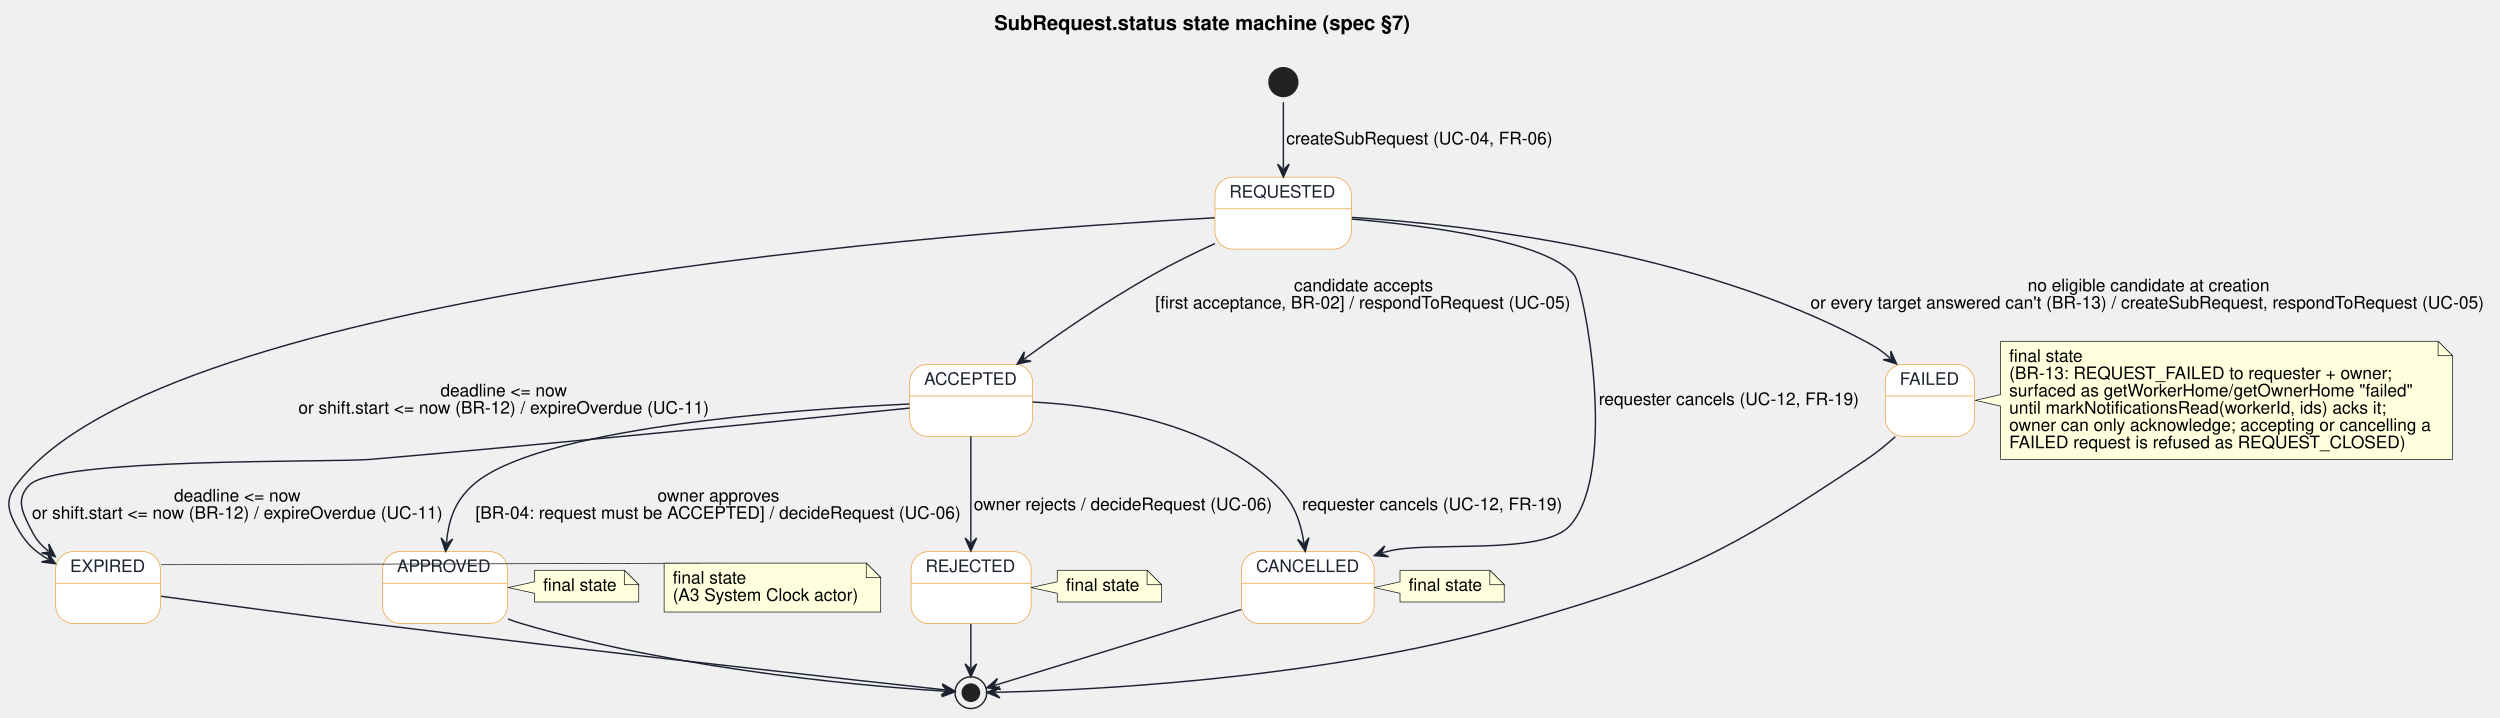
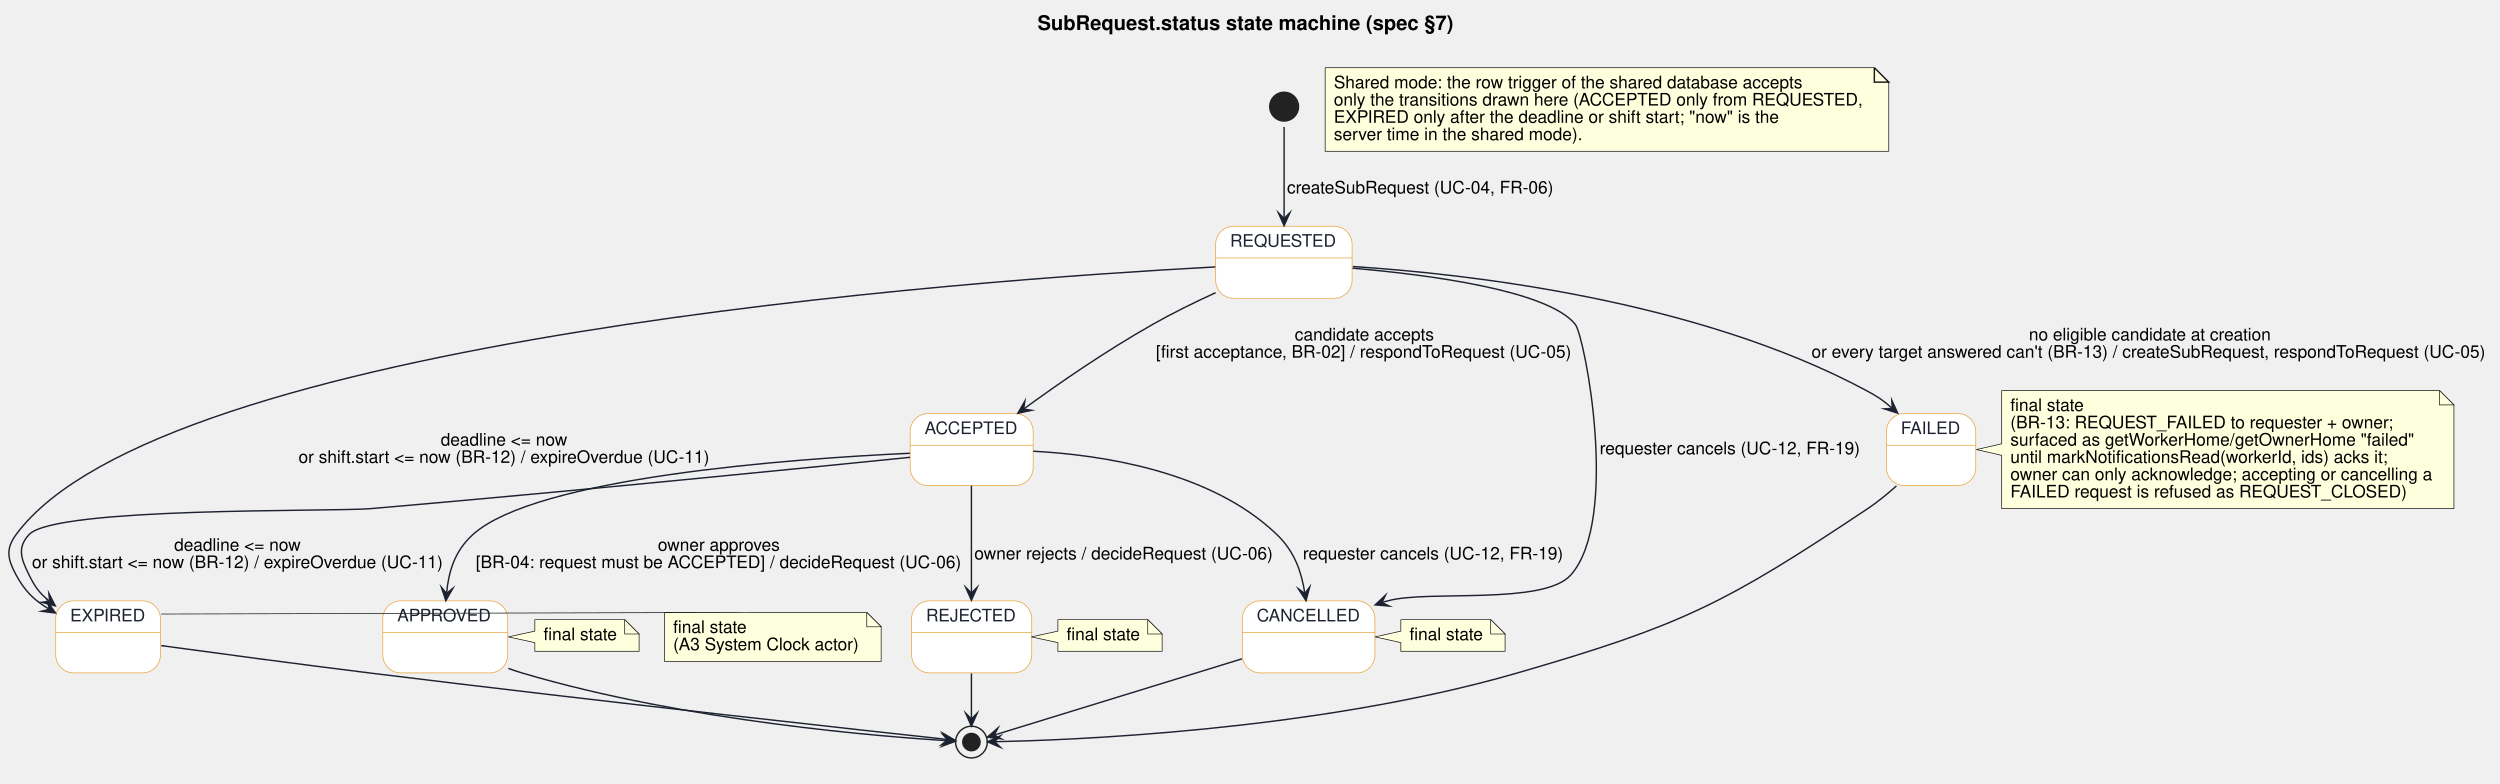
- <svg xmlns="http://www.w3.org/2000/svg" contentStyleType="text/css" data-diagram-type="STATE" height="498px" preserveAspectRatio="none" style="width:1736px;height:498px;background:#FFFFFF;" version="1.1" viewBox="0 0 1736 498" width="1736px" zoomAndPan="magnify">
+ <svg xmlns="http://www.w3.org/2000/svg" version="1.1" data-diagram-type="STATE" style="width:1735px;height:544px;background:#FFFFFF;" width="1735px" height="544px" viewBox="0 0 1735 544" zoomAndPan="magnify" preserveAspectRatio="none" contentStyleType="text/css">
  <defs />
-   <g>
-     <text fill="#000000" font-family="Helvetica" font-size="14" font-weight="bold" lengthAdjust="spacing" textLength="288.647" x="690.426" y="20.78">SubRequest.status state machine (spec §7)</text>
-     <g id="REQUESTED">
-       <rect fill="#FFFFFF" height="50" rx="12.5" ry="12.5" style="stroke:#E9A23B;stroke-width:0.5;" width="94.678" x="843.668" y="123" />
-       <line style="stroke:#E9A23B;stroke-width:0.5;" x1="843.668" x2="938.346" y1="145" y2="145" />
-       <text fill="#1C2230" font-family="Helvetica" font-size="12" lengthAdjust="spacing" textLength="74.678" x="853.668" y="137.24">REQUESTED</text>
+   <g font-family="sans-serif" lengthAdjust="spacing">
+     <g class="title" data-source-line="16">
+       <text x="720.017" y="20.78" fill="#000" font-size="14" textLength="288.647" font-weight="700" font-family="'Helvetica'">SubRequest.status state machine (spec §7)</text>
    </g>
-     <g id="ACCEPTED">
-       <rect fill="#FFFFFF" height="50" rx="12.5" ry="12.5" style="stroke:#E9A23B;stroke-width:0.5;" width="85.344" x="631.668" y="253" />
-       <line style="stroke:#E9A23B;stroke-width:0.5;" x1="631.668" x2="717.012" y1="275" y2="275" />
-       <text fill="#1C2230" font-family="Helvetica" font-size="12" lengthAdjust="spacing" textLength="65.344" x="641.668" y="267.24">ACCEPTED</text>
+     <g class="entity" data-qualified-name="REQUESTED" id="ent0001" data-source-line="20">
+       <rect x="843.668" y="157" width="94.678" height="50" fill="#FFF" style="stroke:#E9A23B;stroke-width:0.5;" rx="12.5" ry="12.5" />
+       <line x1="843.668" y1="179" x2="938.346" y2="179" style="stroke:#E9A23B;stroke-width:0.5;" />
+       <text x="853.668" y="171.24" fill="#1C2230" font-size="12" textLength="74.678" font-family="'Helvetica'">REQUESTED</text>
    </g>
-     <g id="APPROVED">
-       <rect fill="#FFFFFF" height="50" rx="12.5" ry="12.5" style="stroke:#E9A23B;stroke-width:0.5;" width="86.686" x="265.668" y="383" />
-       <line style="stroke:#E9A23B;stroke-width:0.5;" x1="265.668" x2="352.354" y1="405" y2="405" />
-       <text fill="#1C2230" font-family="Helvetica" font-size="12" lengthAdjust="spacing" textLength="66.686" x="275.668" y="397.24">APPROVED</text>
+     <g class="entity" data-qualified-name="ACCEPTED" id="ent0002" data-source-line="21">
+       <rect x="631.668" y="287" width="85.344" height="50" fill="#FFF" style="stroke:#E9A23B;stroke-width:0.5;" rx="12.5" ry="12.5" />
+       <line x1="631.668" y1="309" x2="717.012" y2="309" style="stroke:#E9A23B;stroke-width:0.5;" />
+       <text x="641.668" y="301.24" fill="#1C2230" font-size="12" textLength="65.344" font-family="'Helvetica'">ACCEPTED</text>
    </g>
-     <g id="REJECTED">
-       <rect fill="#FFFFFF" height="50" rx="12.5" ry="12.5" style="stroke:#E9A23B;stroke-width:0.5;" width="83.34" x="632.668" y="383" />
-       <line style="stroke:#E9A23B;stroke-width:0.5;" x1="632.668" x2="716.008" y1="405" y2="405" />
-       <text fill="#1C2230" font-family="Helvetica" font-size="12" lengthAdjust="spacing" textLength="63.34" x="642.668" y="397.24">REJECTED</text>
+     <g class="entity" data-qualified-name="APPROVED" id="ent0003" data-source-line="22">
+       <rect x="265.668" y="417" width="86.686" height="50" fill="#FFF" style="stroke:#E9A23B;stroke-width:0.5;" rx="12.5" ry="12.5" />
+       <line x1="265.668" y1="439" x2="352.354" y2="439" style="stroke:#E9A23B;stroke-width:0.5;" />
+       <text x="275.668" y="431.24" fill="#1C2230" font-size="12" textLength="66.686" font-family="'Helvetica'">APPROVED</text>
    </g>
-     <g id="FAILED">
-       <rect fill="#FFFFFF" height="50" rx="12.5" ry="12.5" style="stroke:#E9A23B;stroke-width:0.5;" width="62.012" x="1309.168" y="253" />
-       <line style="stroke:#E9A23B;stroke-width:0.5;" x1="1309.168" x2="1371.18" y1="275" y2="275" />
-       <text fill="#1C2230" font-family="Helvetica" font-size="12" lengthAdjust="spacing" textLength="42.012" x="1319.168" y="267.24">FAILED</text>
+     <g class="entity" data-qualified-name="REJECTED" id="ent0004" data-source-line="23">
+       <rect x="632.668" y="417" width="83.34" height="50" fill="#FFF" style="stroke:#E9A23B;stroke-width:0.5;" rx="12.5" ry="12.5" />
+       <line x1="632.668" y1="439" x2="716.008" y2="439" style="stroke:#E9A23B;stroke-width:0.5;" />
+       <text x="642.668" y="431.24" fill="#1C2230" font-size="12" textLength="63.34" font-family="'Helvetica'">REJECTED</text>
    </g>
-     <g id="EXPIRED">
-       <rect fill="#FFFFFF" height="50" rx="12.5" ry="12.5" style="stroke:#E9A23B;stroke-width:0.5;" width="72.682" x="38.668" y="383" />
-       <line style="stroke:#E9A23B;stroke-width:0.5;" x1="38.668" x2="111.35" y1="405" y2="405" />
-       <text fill="#1C2230" font-family="Helvetica" font-size="12" lengthAdjust="spacing" textLength="52.682" x="48.668" y="397.24">EXPIRED</text>
+     <g class="entity" data-qualified-name="FAILED" id="ent0005" data-source-line="24">
+       <rect x="1309.168" y="287" width="62.012" height="50" fill="#FFF" style="stroke:#E9A23B;stroke-width:0.5;" rx="12.5" ry="12.5" />
+       <line x1="1309.168" y1="309" x2="1371.18" y2="309" style="stroke:#E9A23B;stroke-width:0.5;" />
+       <text x="1319.168" y="301.24" fill="#1C2230" font-size="12" textLength="42.012" font-family="'Helvetica'">FAILED</text>
    </g>
-     <g id="CANCELLED">
-       <rect fill="#FFFFFF" height="50" rx="12.5" ry="12.5" style="stroke:#E9A23B;stroke-width:0.5;" width="92.023" x="862.168" y="383" />
-       <line style="stroke:#E9A23B;stroke-width:0.5;" x1="862.168" x2="954.192" y1="405" y2="405" />
-       <text fill="#1C2230" font-family="Helvetica" font-size="12" lengthAdjust="spacing" textLength="72.023" x="872.168" y="397.24">CANCELLED</text>
+     <g class="entity" data-qualified-name="EXPIRED" id="ent0006" data-source-line="25">
+       <rect x="38.668" y="417" width="72.682" height="50" fill="#FFF" style="stroke:#E9A23B;stroke-width:0.5;" rx="12.5" ry="12.5" />
+       <line x1="38.668" y1="439" x2="111.35" y2="439" style="stroke:#E9A23B;stroke-width:0.5;" />
+       <text x="48.668" y="431.24" fill="#1C2230" font-size="12" textLength="52.682" font-family="'Helvetica'">EXPIRED</text>
    </g>
-     <ellipse cx="891.168" cy="57" fill="#222222" rx="10" ry="10" style="stroke:#222222;stroke-width:1;" />
-     <ellipse cx="674.168" cy="481" fill="none" rx="11" ry="11" style="stroke:#222222;stroke-width:1;" />
-     <ellipse cx="674.168" cy="481" fill="#222222" rx="6" ry="6" style="stroke:#222222;stroke-width:1;" />
-     <g class="entity" data-entity="GMN2" data-source-line="44" data-uid="ent0003" id="entity_GMN2">
-       <path d="M371.168,396 L371.168,404 L352.809,408 L371.168,412 L371.168,418 A0,0 0 0 0 371.168,418 L443.531,418 A0,0 0 0 0 443.531,418 L443.531,406 L433.531,396 L371.168,396 A0,0 0 0 0 371.168,396" fill="#FEFFDD" style="stroke:#181818;stroke-width:0.5;" />
-       <path d="M433.531,396 L433.531,406 L443.531,406 L433.531,396" fill="#FEFFDD" style="stroke:#181818;stroke-width:0.5;" />
-       <text fill="#000000" font-family="Helvetica" font-size="12" lengthAdjust="spacing" textLength="51.363" x="377.168" y="410.24">final state</text>
+     <g class="entity" data-qualified-name="CANCELLED" id="ent0007" data-source-line="26">
+       <rect x="862.168" y="417" width="92.023" height="50" fill="#FFF" style="stroke:#E9A23B;stroke-width:0.5;" rx="12.5" ry="12.5" />
+       <line x1="862.168" y1="439" x2="954.191" y2="439" style="stroke:#E9A23B;stroke-width:0.5;" />
+       <text x="872.168" y="431.24" fill="#1C2230" font-size="12" textLength="72.023" font-family="'Helvetica'">CANCELLED</text>
    </g>
-     <g class="entity" data-entity="GMN5" data-source-line="45" data-uid="ent0006" id="entity_GMN5">
-       <path d="M734.168,396 L734.168,404 L715.793,408 L734.168,412 L734.168,418 A0,0 0 0 0 734.168,418 L806.531,418 A0,0 0 0 0 806.531,418 L806.531,406 L796.531,396 L734.168,396 A0,0 0 0 0 734.168,396" fill="#FEFFDD" style="stroke:#181818;stroke-width:0.5;" />
-       <path d="M796.531,396 L796.531,406 L806.531,406 L796.531,396" fill="#FEFFDD" style="stroke:#181818;stroke-width:0.5;" />
-       <text fill="#000000" font-family="Helvetica" font-size="12" lengthAdjust="spacing" textLength="51.363" x="740.168" y="410.24">final state</text>
+     <g class="entity" data-qualified-name="N8" id="ent0008" data-source-line="45">
+       <path d="M919.668,47 L919.668,105 L1310.793,105 L1310.793,57 L1300.793,47 L919.668,47" style="stroke:#181818;stroke-width:0.5;" fill="#FEFFDD" />
+       <path d="M1300.793,47 L1300.793,57 L1310.793,57 L1300.793,47" style="stroke:#181818;stroke-width:1;" fill="#FEFFDD" />
+       <text x="925.668" y="61.24" fill="#000" font-size="12" textLength="326.197" font-family="'Helvetica'">Shared mode: the row trigger of the shared database accepts</text>
+       <text x="925.668" y="73.24" fill="#000" font-size="12" textLength="370.125" font-family="'Helvetica'">only the transitions drawn here (ACCEPTED only from REQUESTED,</text>
+       <text x="925.668" y="85.24" fill="#000" font-size="12" textLength="309.334" font-family="'Helvetica'">EXPIRED only after the deadline or shift start; "now" is the</text>
+       <text x="925.668" y="97.24" fill="#000" font-size="12" textLength="172.74" font-family="'Helvetica'">server time in the shared mode).</text>
    </g>
-     <g class="entity" data-entity="GMN8" data-source-line="46" data-uid="ent0009" id="entity_GMN8">
-       <path d="M1389.168,237 L1389.168,274 L1371.551,278 L1389.168,282 L1389.168,319 A0,0 0 0 0 1389.168,319 L1703.014,319 A0,0 0 0 0 1703.014,319 L1703.014,247 L1693.014,237 L1389.168,237 A0,0 0 0 0 1389.168,237" fill="#FEFFDD" style="stroke:#181818;stroke-width:0.5;" />
-       <path d="M1693.014,237 L1693.014,247 L1703.014,247 L1693.014,237" fill="#FEFFDD" style="stroke:#181818;stroke-width:0.5;" />
-       <text fill="#000000" font-family="Helvetica" font-size="12" lengthAdjust="spacing" textLength="51.363" x="1395.168" y="251.24">final state</text>
-       <text fill="#000000" font-family="Helvetica" font-size="12" lengthAdjust="spacing" textLength="268.435" x="1395.168" y="263.24">(BR-13: REQUEST_FAILED to requester + owner;</text>
-       <text fill="#000000" font-family="Helvetica" font-size="12" lengthAdjust="spacing" textLength="280.635" x="1395.168" y="275.24">surfaced as getWorkerHome/getOwnerHome "failed"</text>
-       <text fill="#000000" font-family="Helvetica" font-size="12" lengthAdjust="spacing" textLength="262.752" x="1395.168" y="287.24">until markNotificationsRead(workerId, ids) acks it;</text>
-       <text fill="#000000" font-family="Helvetica" font-size="12" lengthAdjust="spacing" textLength="292.846" x="1395.168" y="299.24">owner can only acknowledge; accepting or cancelling a</text>
-       <text fill="#000000" font-family="Helvetica" font-size="12" lengthAdjust="spacing" textLength="278.098" x="1395.168" y="311.24">FAILED request is refused as REQUEST_CLOSED)</text>
+     <g class="start_entity" data-qualified-name=".start." id="ent0009" data-source-line="18">
+       <ellipse cx="891.168" cy="74" rx="10" ry="10" fill="#222" style="stroke:#222;stroke-width:1;" />
    </g>
-     <g class="entity" data-entity="GMN11" data-source-line="47" data-uid="ent0012" id="entity_GMN11">
-       <path d="M461.168,391 L461.168,425 A0,0 0 0 0 461.168,425 L611.531,425 A0,0 0 0 0 611.531,425 L611.531,401 L601.531,391 L519.6,391 L111.833,392.149 L511.6,391 L461.168,391 A0,0 0 0 0 461.168,391" fill="#FEFFDD" style="stroke:#181818;stroke-width:0.5;" />
-       <path d="M601.531,391 L601.531,401 L611.531,401 L601.531,391" fill="#FEFFDD" style="stroke:#181818;stroke-width:0.5;" />
-       <text fill="#000000" font-family="Helvetica" font-size="12" lengthAdjust="spacing" textLength="51.363" x="467.168" y="405.24">final state</text>
-       <text fill="#000000" font-family="Helvetica" font-size="12" lengthAdjust="spacing" textLength="129.363" x="467.168" y="417.24">(A3 System Clock actor)</text>
+     <g class="end_entity" data-qualified-name=".end." id="ent0019" data-source-line="38">
+       <ellipse cx="674.168" cy="515" rx="11" ry="11" fill="none" style="stroke:#222;stroke-width:1;" />
+       <ellipse cx="674.168" cy="515" rx="6" ry="6" fill="#222" style="stroke:#222;stroke-width:1;" />
    </g>
-     <g class="entity" data-entity="GMN14" data-source-line="48" data-uid="ent0015" id="entity_GMN14">
-       <path d="M972.168,396 L972.168,404 L954.262,408 L972.168,412 L972.168,418 A0,0 0 0 0 972.168,418 L1044.531,418 A0,0 0 0 0 1044.531,418 L1044.531,406 L1034.531,396 L972.168,396 A0,0 0 0 0 972.168,396" fill="#FEFFDD" style="stroke:#181818;stroke-width:0.5;" />
-       <path d="M1034.531,396 L1034.531,406 L1044.531,406 L1034.531,396" fill="#FEFFDD" style="stroke:#181818;stroke-width:0.5;" />
-       <text fill="#000000" font-family="Helvetica" font-size="12" lengthAdjust="spacing" textLength="51.363" x="978.168" y="410.24">final state</text>
+     <g class="entity" data-qualified-name="GMN25" id="ent0026" data-source-line="50">
+       <path d="M371.168,430 L371.168,438 L352.809,442 L371.168,446 L371.168,452 A0,0 0 0 0 371.168,452 L443.531,452 A0,0 0 0 0 443.531,452 L443.531,440 L433.531,430 L371.168,430 A0,0 0 0 0 371.168,430" style="stroke:#181818;stroke-width:0.5;" fill="#FEFFDD" />
+       <path d="M433.531,430 L433.531,440 L443.531,440 L433.531,430" style="stroke:#181818;stroke-width:0.5;" fill="#FEFFDD" />
+       <text x="377.168" y="444.24" fill="#000" font-size="12" textLength="51.363" font-family="'Helvetica'">final state</text>
    </g>
-     <g class="link" data-entity-1="*start*" data-entity-2="REQUESTED" data-uid="lnk3" id="link_*start*_REQUESTED">
-       <polygon fill="#1C2230" points="891.168,122.942,895.168,113.942,891.168,117.942,887.168,113.942,891.168,122.942" style="stroke:#1C2230;stroke-width:1;" />
-       <path d="M891.168,71.019 C891.168,84.004 891.168,99.962 891.168,116.942" fill="none" style="stroke:#1C2230;stroke-width:1;" />
-       <text fill="#000000" font-family="Helvetica" font-size="12" lengthAdjust="spacing" textLength="185.408" x="893.168" y="100.24">createSubRequest (UC-04, FR-06)</text>
+     <g class="entity" data-qualified-name="GMN28" id="ent0029" data-source-line="51">
+       <path d="M734.168,430 L734.168,438 L715.793,442 L734.168,446 L734.168,452 A0,0 0 0 0 734.168,452 L806.531,452 A0,0 0 0 0 806.531,452 L806.531,440 L796.531,430 L734.168,430 A0,0 0 0 0 734.168,430" style="stroke:#181818;stroke-width:0.5;" fill="#FEFFDD" />
+       <path d="M796.531,430 L796.531,440 L806.531,440 L796.531,430" style="stroke:#181818;stroke-width:0.5;" fill="#FEFFDD" />
+       <text x="740.168" y="444.24" fill="#000" font-size="12" textLength="51.363" font-family="'Helvetica'">final state</text>
    </g>
-     <g class="link" data-entity-1="REQUESTED" data-entity-2="ACCEPTED" data-uid="lnk4" id="link_REQUESTED_ACCEPTED">
-       <polygon fill="#1C2230" points="706.365,252.819,715.994,250.75,710.406,249.874,711.282,244.286,706.365,252.819" style="stroke:#1C2230;stroke-width:1;" />
-       <path d="M843.657,169.121 C829.424,175.628 813.943,183.192 800.168,191 C766.989,209.806 736.118,231.132 711.214,249.285" fill="none" style="stroke:#1C2230;stroke-width:1;" />
-       <text fill="#000000" font-family="Helvetica" font-size="12" lengthAdjust="spacing" textLength="96.732" x="898.531" y="202.24">candidate accepts</text>
-       <text fill="#000000" font-family="Helvetica" font-size="12" lengthAdjust="spacing" textLength="289.459" x="802.168" y="214.24">[first acceptance, BR-02] / respondToRequest (UC-05)</text>
+     <g class="entity" data-qualified-name="GMN31" id="ent0032" data-source-line="52">
+       <path d="M1389.168,271 L1389.168,308 L1371.551,312 L1389.168,316 L1389.168,353 A0,0 0 0 0 1389.168,353 L1703.014,353 A0,0 0 0 0 1703.014,353 L1703.014,281 L1693.014,271 L1389.168,271 A0,0 0 0 0 1389.168,271" style="stroke:#181818;stroke-width:0.5;" fill="#FEFFDD" />
+       <path d="M1693.014,271 L1693.014,281 L1703.014,281 L1693.014,271" style="stroke:#181818;stroke-width:0.5;" fill="#FEFFDD" />
+       <text x="1395.168" y="285.24" fill="#000" font-size="12" textLength="51.363" font-family="'Helvetica'">final state</text>
+       <text x="1395.168" y="297.24" fill="#000" font-size="12" textLength="268.436" font-family="'Helvetica'">(BR-13: REQUEST_FAILED to requester + owner;</text>
+       <text x="1395.168" y="309.24" fill="#000" font-size="12" textLength="280.635" font-family="'Helvetica'">surfaced as getWorkerHome/getOwnerHome "failed"</text>
+       <text x="1395.168" y="321.24" fill="#000" font-size="12" textLength="262.752" font-family="'Helvetica'">until markNotificationsRead(workerId, ids) acks it;</text>
+       <text x="1395.168" y="333.24" fill="#000" font-size="12" textLength="292.846" font-family="'Helvetica'">owner can only acknowledge; accepting or cancelling a</text>
+       <text x="1395.168" y="345.24" fill="#000" font-size="12" textLength="278.098" font-family="'Helvetica'">FAILED request is refused as REQUEST_CLOSED)</text>
    </g>
-     <g class="link" data-entity-1="REQUESTED" data-entity-2="FAILED" data-uid="lnk5" id="link_REQUESTED_FAILED">
-       <polygon fill="#1C2230" points="1317.001,252.716,1312.91,243.757,1313.256,249.404,1307.609,249.75,1317.001,252.716" style="stroke:#1C2230;stroke-width:1;" />
-       <path d="M938.879,150.979 C1017.561,156.018 1177.522,173.863 1295.168,237 C1302.905,241.152 1305.915,242.911 1312.507,248.741" fill="none" style="stroke:#1C2230;stroke-width:1;" />
-       <text fill="#000000" font-family="Helvetica" font-size="12" lengthAdjust="spacing" textLength="168.785" x="1408.032" y="202.24">no eligible candidate at creation</text>
-       <text fill="#000000" font-family="Helvetica" font-size="12" lengthAdjust="spacing" textLength="470.514" x="1257.168" y="214.24">or every target answered can't (BR-13) / createSubRequest, respondToRequest (UC-05)</text>
+     <g class="entity" data-qualified-name="GMN34" id="ent0035" data-source-line="53">
+       <path d="M461.168,425 L461.168,459 A0,0 0 0 0 461.168,459 L611.531,459 A0,0 0 0 0 611.531,459 L611.531,435 L601.531,425 L519.6,425 L111.833,426.149 L511.6,425 L461.168,425 A0,0 0 0 0 461.168,425" style="stroke:#181818;stroke-width:0.5;" fill="#FEFFDD" />
+       <path d="M601.531,425 L601.531,435 L611.531,435 L601.531,425" style="stroke:#181818;stroke-width:0.5;" fill="#FEFFDD" />
+       <text x="467.168" y="439.24" fill="#000" font-size="12" textLength="51.363" font-family="'Helvetica'">final state</text>
+       <text x="467.168" y="451.24" fill="#000" font-size="12" textLength="129.363" font-family="'Helvetica'">(A3 System Clock actor)</text>
    </g>
-     <g class="link" data-entity-1="REQUESTED" data-entity-2="EXPIRED" data-uid="lnk6" id="link_REQUESTED_EXPIRED">
-       <polygon fill="#1C2230" points="38.521,391.446,32.883,383.37,34.24,388.861,28.748,390.219,38.521,391.446" style="stroke:#1C2230;stroke-width:1;" />
-       <path d="M843.411,151.242 C674.743,160.288 111.75,200.442 11.168,337 C3.788,347.02 5.256,354.049 11.168,365 C17.229,376.227 22.608,381.839 33.384,388.345" fill="none" style="stroke:#1C2230;stroke-width:1;" />
-       <text fill="#000000" font-family="Helvetica" font-size="12" lengthAdjust="spacing" textLength="88.072" x="305.849" y="275.24">deadline &lt;= now</text>
-       <text fill="#000000" font-family="Helvetica" font-size="12" lengthAdjust="spacing" textLength="285.434" x="207.168" y="287.24">or shift.start &lt;= now (BR-12) / expireOverdue (UC-11)</text>
+     <g class="entity" data-qualified-name="GMN37" id="ent0038" data-source-line="54">
+       <path d="M972.168,430 L972.168,438 L954.262,442 L972.168,446 L972.168,452 A0,0 0 0 0 972.168,452 L1044.531,452 A0,0 0 0 0 1044.531,452 L1044.531,440 L1034.531,430 L972.168,430 A0,0 0 0 0 972.168,430" style="stroke:#181818;stroke-width:0.5;" fill="#FEFFDD" />
+       <path d="M1034.531,430 L1034.531,440 L1044.531,440 L1034.531,430" style="stroke:#181818;stroke-width:0.5;" fill="#FEFFDD" />
+       <text x="978.168" y="444.24" fill="#000" font-size="12" textLength="51.363" font-family="'Helvetica'">final state</text>
    </g>
-     <g class="link" data-entity-1="REQUESTED" data-entity-2="CANCELLED" data-uid="lnk7" id="link_REQUESTED_CANCELLED">
-       <polygon fill="#1C2230" points="954.354,385.797,964.169,386.615,959.076,384.153,961.538,379.06,954.354,385.797" style="stroke:#1C2230;stroke-width:1;" />
-       <path d="M938.683,152.12 C992.153,156.737 1074.068,167.52 1093.168,191 C1099.896,199.271 1124.195,326.614 1090.168,365 C1071.26,386.33 990.592,375.229 963.168,383 C960.261,383.824 962.973,382.796 960.02,383.824" fill="none" style="stroke:#1C2230;stroke-width:1;" />
-       <text fill="#000000" font-family="Helvetica" font-size="12" lengthAdjust="spacing" textLength="180.727" x="1110.168" y="281.24">requester cancels (UC-12, FR-19)</text>
+     <g class="link" data-entity-1="ent0009" data-entity-2="ent0001" id="lnk10" data-link-type="dependency">
+       <polygon points="891.168,156.625,895.168,147.625,891.168,151.625,887.168,147.625,891.168,156.625" fill="#1C2230" style="stroke:#1C2230;stroke-width:1;stroke-linejoin:miter;stroke-miterlimit:10;" />
+       <path d="M891.168,88.13 C891.168,104.374 891.168,129.993 891.168,151.625" style="stroke:#1C2230;stroke-width:1;" fill="none" />
+       <text x="893.168" y="134.24" fill="#000" font-size="12" textLength="185.408" font-family="'Helvetica'">createSubRequest (UC-04, FR-06)</text>
    </g>
-     <g class="link" data-entity-1="ACCEPTED" data-entity-2="APPROVED" data-uid="lnk8" id="link_ACCEPTED_APPROVED">
-       <polygon fill="#1C2230" points="309.411,382.855,314.266,374.286,309.896,377.878,306.303,373.509,309.411,382.855" style="stroke:#1C2230;stroke-width:1;" />
-       <path d="M631.458,280.55 C548.989,284.416 372.072,297.239 328.168,337 C315.474,348.496 311.488,361.562 309.993,376.883" fill="none" style="stroke:#1C2230;stroke-width:1;" />
-       <text fill="#000000" font-family="Helvetica" font-size="12" lengthAdjust="spacing" textLength="85.383" x="456.543" y="348.24">owner approves</text>
-       <text fill="#000000" font-family="Helvetica" font-size="12" lengthAdjust="spacing" textLength="338.133" x="330.168" y="360.24">[BR-04: request must be ACCEPTED] / decideRequest (UC-06)</text>
+     <g class="link" data-entity-1="ent0001" data-entity-2="ent0002" id="lnk11" data-link-type="dependency">
+       <polygon points="706.365,286.819,715.994,284.75,710.406,283.874,711.282,278.286,706.365,286.819" fill="#1C2230" style="stroke:#1C2230;stroke-width:1;stroke-linejoin:miter;stroke-miterlimit:10;" />
+       <path d="M843.656,203.121 C829.424,209.628 813.943,217.192 800.168,225 C766.989,243.806 735.31,265.721 710.406,283.874" style="stroke:#1C2230;stroke-width:1;" fill="none" />
+       <text x="898.531" y="236.24" fill="#000" font-size="12" textLength="96.732" font-family="'Helvetica'">candidate accepts</text>
+       <text x="802.168" y="248.24" fill="#000" font-size="12" textLength="289.459" font-family="'Helvetica'">[first acceptance, BR-02] / respondToRequest (UC-05)</text>
    </g>
-     <g class="link" data-entity-1="ACCEPTED" data-entity-2="REJECTED" data-uid="lnk9" id="link_ACCEPTED_REJECTED">
-       <polygon fill="#1C2230" points="674.168,382.597,678.168,373.597,674.168,377.597,670.168,373.597,674.168,382.597" style="stroke:#1C2230;stroke-width:1;" />
-       <path d="M674.168,303.076 C674.168,325.815 674.168,353.751 674.168,376.597" fill="none" style="stroke:#1C2230;stroke-width:1;" />
-       <text fill="#000000" font-family="Helvetica" font-size="12" lengthAdjust="spacing" textLength="207.422" x="676.168" y="354.24">owner rejects / decideRequest (UC-06)</text>
+     <g class="link" data-entity-1="ent0001" data-entity-2="ent0005" id="lnk12" data-link-type="dependency">
+       <polygon points="1317.001,286.717,1312.91,277.758,1313.256,283.404,1307.609,283.75,1317.001,286.717" fill="#1C2230" style="stroke:#1C2230;stroke-width:1;stroke-linejoin:miter;stroke-miterlimit:10;" />
+       <path d="M938.879,184.979 C1017.561,190.017 1177.522,207.863 1295.168,271 C1302.905,275.152 1306.664,277.573 1313.256,283.404" style="stroke:#1C2230;stroke-width:1;" fill="none" />
+       <text x="1408.032" y="236.24" fill="#000" font-size="12" textLength="168.785" font-family="'Helvetica'">no eligible candidate at creation</text>
+       <text x="1257.168" y="248.24" fill="#000" font-size="12" textLength="470.514" font-family="'Helvetica'">or every target answered can't (BR-13) / createSubRequest, respondToRequest (UC-05)</text>
    </g>
-     <g class="link" data-entity-1="ACCEPTED" data-entity-2="EXPIRED" data-uid="lnk10" id="link_ACCEPTED_EXPIRED">
-       <polygon fill="#1C2230" points="38.4,386.504,33.904,377.742,34.507,383.366,28.883,383.97,38.4,386.504" style="stroke:#1C2230;stroke-width:1;" />
-       <path d="M631.572,283.367 C556.143,291.038 394.12,307.232 257.168,319 C230.856,321.261 38.121,317.632 20.168,337 C11.708,346.127 14.651,353.845 20.168,365 C24.323,373.4 26.38,376.815 33.729,382.739" fill="none" style="stroke:#1C2230;stroke-width:1;" />
-       <text fill="#000000" font-family="Helvetica" font-size="12" lengthAdjust="spacing" textLength="88.072" x="120.849" y="348.24">deadline &lt;= now</text>
-       <text fill="#000000" font-family="Helvetica" font-size="12" lengthAdjust="spacing" textLength="285.434" x="22.168" y="360.24">or shift.start &lt;= now (BR-12) / expireOverdue (UC-11)</text>
+     <g class="link" data-entity-1="ent0001" data-entity-2="ent0006" id="lnk13" data-link-type="dependency">
+       <polygon points="38.521,425.446,32.883,417.37,34.24,422.861,28.748,424.219,38.521,425.446" fill="#1C2230" style="stroke:#1C2230;stroke-width:1;stroke-linejoin:miter;stroke-miterlimit:10;" />
+       <path d="M843.411,185.242 C674.743,194.288 111.75,234.442 11.168,371 C3.788,381.02 5.256,388.049 11.168,399 C17.229,410.227 23.464,416.356 34.24,422.861" style="stroke:#1C2230;stroke-width:1;" fill="none" />
+       <text x="305.849" y="309.24" fill="#000" font-size="12" textLength="88.072" font-family="'Helvetica'">deadline &lt;= now</text>
+       <text x="207.168" y="321.24" fill="#000" font-size="12" textLength="285.434" font-family="'Helvetica'">or shift.start &lt;= now (BR-12) / expireOverdue (UC-11)</text>
    </g>
-     <g class="link" data-entity-1="ACCEPTED" data-entity-2="CANCELLED" data-uid="lnk11" id="link_ACCEPTED_CANCELLED">
-       <polygon fill="#1C2230" points="906.371,382.864,908.925,373.352,905.595,377.925,901.022,374.594,906.371,382.864" style="stroke:#1C2230;stroke-width:1;" />
-       <path d="M717.007,279.149 C764.495,281.647 840.41,292.925 886.168,337 C898.554,348.93 903.063,361.817 905.439,376.937" fill="none" style="stroke:#1C2230;stroke-width:1;" />
-       <text fill="#000000" font-family="Helvetica" font-size="12" lengthAdjust="spacing" textLength="180.727" x="904.168" y="354.24">requester cancels (UC-12, FR-19)</text>
+     <g class="link" data-entity-1="ent0001" data-entity-2="ent0007" id="lnk14" data-link-type="dependency">
+       <polygon points="954.354,419.797,964.169,420.615,959.076,418.153,961.538,413.06,954.354,419.797" fill="#1C2230" style="stroke:#1C2230;stroke-width:1;stroke-linejoin:miter;stroke-miterlimit:10;" />
+       <path d="M938.682,186.12 C992.153,190.737 1074.068,201.52 1093.168,225 C1099.896,233.271 1124.195,360.614 1090.168,399 C1071.26,420.33 990.593,409.229 963.168,417 C960.261,417.824 962.029,417.125 959.076,418.153" style="stroke:#1C2230;stroke-width:1;" fill="none" />
+       <text x="1110.168" y="315.24" fill="#000" font-size="12" textLength="180.727" font-family="'Helvetica'">requester cancels (UC-12, FR-19)</text>
    </g>
-     <g class="link" data-entity-1="APPROVED" data-entity-2="*end*" data-uid="lnk13" id="link_APPROVED_*end*">
-       <polygon fill="#1C2230" points="663.155,480.391,654.415,475.852,658.164,480.088,653.929,483.837,663.155,480.391" style="stroke:#1C2230;stroke-width:1;" />
-       <path d="M352.774,429.853 C355.918,431.013 359.07,432.079 362.168,433 C476.688,467.041 616.427,477.549 657.166,480.027" fill="none" style="stroke:#1C2230;stroke-width:1;" />
+     <g class="link" data-entity-1="ent0002" data-entity-2="ent0003" id="lnk15" data-link-type="dependency">
+       <polygon points="309.411,416.855,314.266,408.286,309.896,411.879,306.303,407.509,309.411,416.855" fill="#1C2230" style="stroke:#1C2230;stroke-width:1;stroke-linejoin:miter;stroke-miterlimit:10;" />
+       <path d="M631.458,314.55 C548.989,318.416 372.072,331.239 328.168,371 C315.474,382.496 311.391,396.557 309.896,411.879" style="stroke:#1C2230;stroke-width:1;" fill="none" />
+       <text x="456.543" y="382.24" fill="#000" font-size="12" textLength="85.383" font-family="'Helvetica'">owner approves</text>
+       <text x="330.168" y="394.24" fill="#000" font-size="12" textLength="338.133" font-family="'Helvetica'">[BR-04: request must be ACCEPTED] / decideRequest (UC-06)</text>
    </g>
-     <g class="link" data-entity-1="REJECTED" data-entity-2="*end*" data-uid="lnk14" id="link_REJECTED_*end*">
-       <polygon fill="#1C2230" points="674.168,469.947,678.168,460.947,674.168,464.947,670.168,460.947,674.168,469.947" style="stroke:#1C2230;stroke-width:1;" />
-       <path d="M674.168,433.376 C674.168,445.778 674.168,454.242 674.168,463.947" fill="none" style="stroke:#1C2230;stroke-width:1;" />
+     <g class="link" data-entity-1="ent0002" data-entity-2="ent0004" id="lnk16" data-link-type="dependency">
+       <polygon points="674.168,416.597,678.168,407.597,674.168,411.597,670.168,407.597,674.168,416.597" fill="#1C2230" style="stroke:#1C2230;stroke-width:1;stroke-linejoin:miter;stroke-miterlimit:10;" />
+       <path d="M674.168,337.076 C674.168,359.815 674.168,388.751 674.168,411.597" style="stroke:#1C2230;stroke-width:1;" fill="none" />
+       <text x="676.168" y="388.24" fill="#000" font-size="12" textLength="207.422" font-family="'Helvetica'">owner rejects / decideRequest (UC-06)</text>
    </g>
-     <g class="link" data-entity-1="FAILED" data-entity-2="*end*" data-uid="lnk15" id="link_FAILED_*end*">
-       <polygon fill="#1C2230" points="685.275,480.849,694.35,484.676,690.274,480.754,694.197,476.678,685.275,480.849" style="stroke:#1C2230;stroke-width:1;" />
-       <path d="M1316.116,303.224 C1309.912,308.792 1303.039,314.417 1296.168,319 C1196.925,385.195 1167.74,399.767 1053.168,433 C912.076,473.926 737.407,479.85 691.274,480.735" fill="none" style="stroke:#1C2230;stroke-width:1;" />
+     <g class="link" data-entity-1="ent0002" data-entity-2="ent0006" id="lnk17" data-link-type="dependency">
+       <polygon points="38.4,420.504,33.904,411.742,34.507,417.366,28.883,417.97,38.4,420.504" fill="#1C2230" style="stroke:#1C2230;stroke-width:1;stroke-linejoin:miter;stroke-miterlimit:10;" />
+       <path d="M631.572,317.367 C556.143,325.038 394.12,341.232 257.168,353 C230.856,355.261 38.121,351.632 20.168,371 C11.708,380.127 14.651,387.845 20.168,399 C24.323,407.4 27.159,411.442 34.507,417.366" style="stroke:#1C2230;stroke-width:1;" fill="none" />
+       <text x="120.849" y="382.24" fill="#000" font-size="12" textLength="88.072" font-family="'Helvetica'">deadline &lt;= now</text>
+       <text x="22.168" y="394.24" fill="#000" font-size="12" textLength="285.434" font-family="'Helvetica'">or shift.start &lt;= now (BR-12) / expireOverdue (UC-11)</text>
    </g>
-     <g class="link" data-entity-1="EXPIRED" data-entity-2="*end*" data-uid="lnk16" id="link_EXPIRED_*end*">
-       <polygon fill="#1C2230" points="662.854,479.774,654.339,474.826,657.883,479.234,653.475,482.779,662.854,479.774" style="stroke:#1C2230;stroke-width:1;" />
-       <path d="M111.89,414.061 C148.44,419.053 206.148,426.812 256.168,433 C417.467,452.953 608.178,473.834 656.889,479.126" fill="none" style="stroke:#1C2230;stroke-width:1;" />
+     <g class="link" data-entity-1="ent0002" data-entity-2="ent0007" id="lnk18" data-link-type="dependency">
+       <polygon points="906.371,416.864,908.925,407.352,905.595,411.925,901.022,408.594,906.371,416.864" fill="#1C2230" style="stroke:#1C2230;stroke-width:1;stroke-linejoin:miter;stroke-miterlimit:10;" />
+       <path d="M717.007,313.149 C764.495,315.647 840.41,326.924 886.168,371 C898.554,382.931 903.219,396.805 905.595,411.925" style="stroke:#1C2230;stroke-width:1;" fill="none" />
+       <text x="904.168" y="388.24" fill="#000" font-size="12" textLength="180.727" font-family="'Helvetica'">requester cancels (UC-12, FR-19)</text>
    </g>
-     <g class="link" data-entity-1="CANCELLED" data-entity-2="*end*" data-uid="lnk17" id="link_CANCELLED_*end*">
-       <polygon fill="#1C2230" points="685.202,477.605,694.98,478.781,689.98,476.135,692.627,471.135,685.202,477.605" style="stroke:#1C2230;stroke-width:1;" />
-       <path d="M861.937,423.225 C806.263,440.356 722.077,466.259 690.936,475.841" fill="none" style="stroke:#1C2230;stroke-width:1;" />
+     <g class="link" data-entity-1="ent0003" data-entity-2="ent0019" id="lnk20" data-link-type="dependency">
+       <polygon points="663.155,514.391,654.415,509.852,658.164,514.088,653.929,517.837,663.155,514.391" fill="#1C2230" style="stroke:#1C2230;stroke-width:1;stroke-linejoin:miter;stroke-miterlimit:10;" />
+       <path d="M352.774,463.853 C355.918,465.013 359.07,466.079 362.168,467 C476.688,501.041 617.425,511.61 658.164,514.088" style="stroke:#1C2230;stroke-width:1;" fill="none" />
+     </g>
+     <g class="link" data-entity-1="ent0004" data-entity-2="ent0019" id="lnk21" data-link-type="dependency">
+       <polygon points="674.168,503.947,678.168,494.947,674.168,498.947,670.168,494.947,674.168,503.947" fill="#1C2230" style="stroke:#1C2230;stroke-width:1;stroke-linejoin:miter;stroke-miterlimit:10;" />
+       <path d="M674.168,467.376 C674.168,479.778 674.168,489.242 674.168,498.947" style="stroke:#1C2230;stroke-width:1;" fill="none" />
+     </g>
+     <g class="link" data-entity-1="ent0005" data-entity-2="ent0019" id="lnk22" data-link-type="dependency">
+       <polygon points="685.275,514.85,694.35,518.676,690.274,514.754,694.197,510.678,685.275,514.85" fill="#1C2230" style="stroke:#1C2230;stroke-width:1;stroke-linejoin:miter;stroke-miterlimit:10;" />
+       <path d="M1316.116,337.224 C1309.912,342.792 1303.039,348.417 1296.168,353 C1196.925,419.195 1167.74,433.767 1053.168,467 C912.076,507.926 736.407,513.869 690.274,514.754" style="stroke:#1C2230;stroke-width:1;" fill="none" />
+     </g>
+     <g class="link" data-entity-1="ent0006" data-entity-2="ent0019" id="lnk23" data-link-type="dependency">
+       <polygon points="662.854,513.774,654.339,508.826,657.883,513.234,653.475,516.779,662.854,513.774" fill="#1C2230" style="stroke:#1C2230;stroke-width:1;stroke-linejoin:miter;stroke-miterlimit:10;" />
+       <path d="M111.89,448.061 C148.44,453.053 206.148,460.812 256.168,467 C417.467,486.953 609.172,507.942 657.883,513.234" style="stroke:#1C2230;stroke-width:1;" fill="none" />
+     </g>
+     <g class="link" data-entity-1="ent0007" data-entity-2="ent0019" id="lnk24" data-link-type="dependency">
+       <polygon points="685.201,511.605,694.98,512.781,689.98,510.135,692.627,505.135,685.201,511.605" fill="#1C2230" style="stroke:#1C2230;stroke-width:1;stroke-linejoin:miter;stroke-miterlimit:10;" />
+       <path d="M861.937,457.225 C806.263,474.356 721.121,500.553 689.98,510.135" style="stroke:#1C2230;stroke-width:1;" fill="none" />
    </g>
  </g>
</svg>
